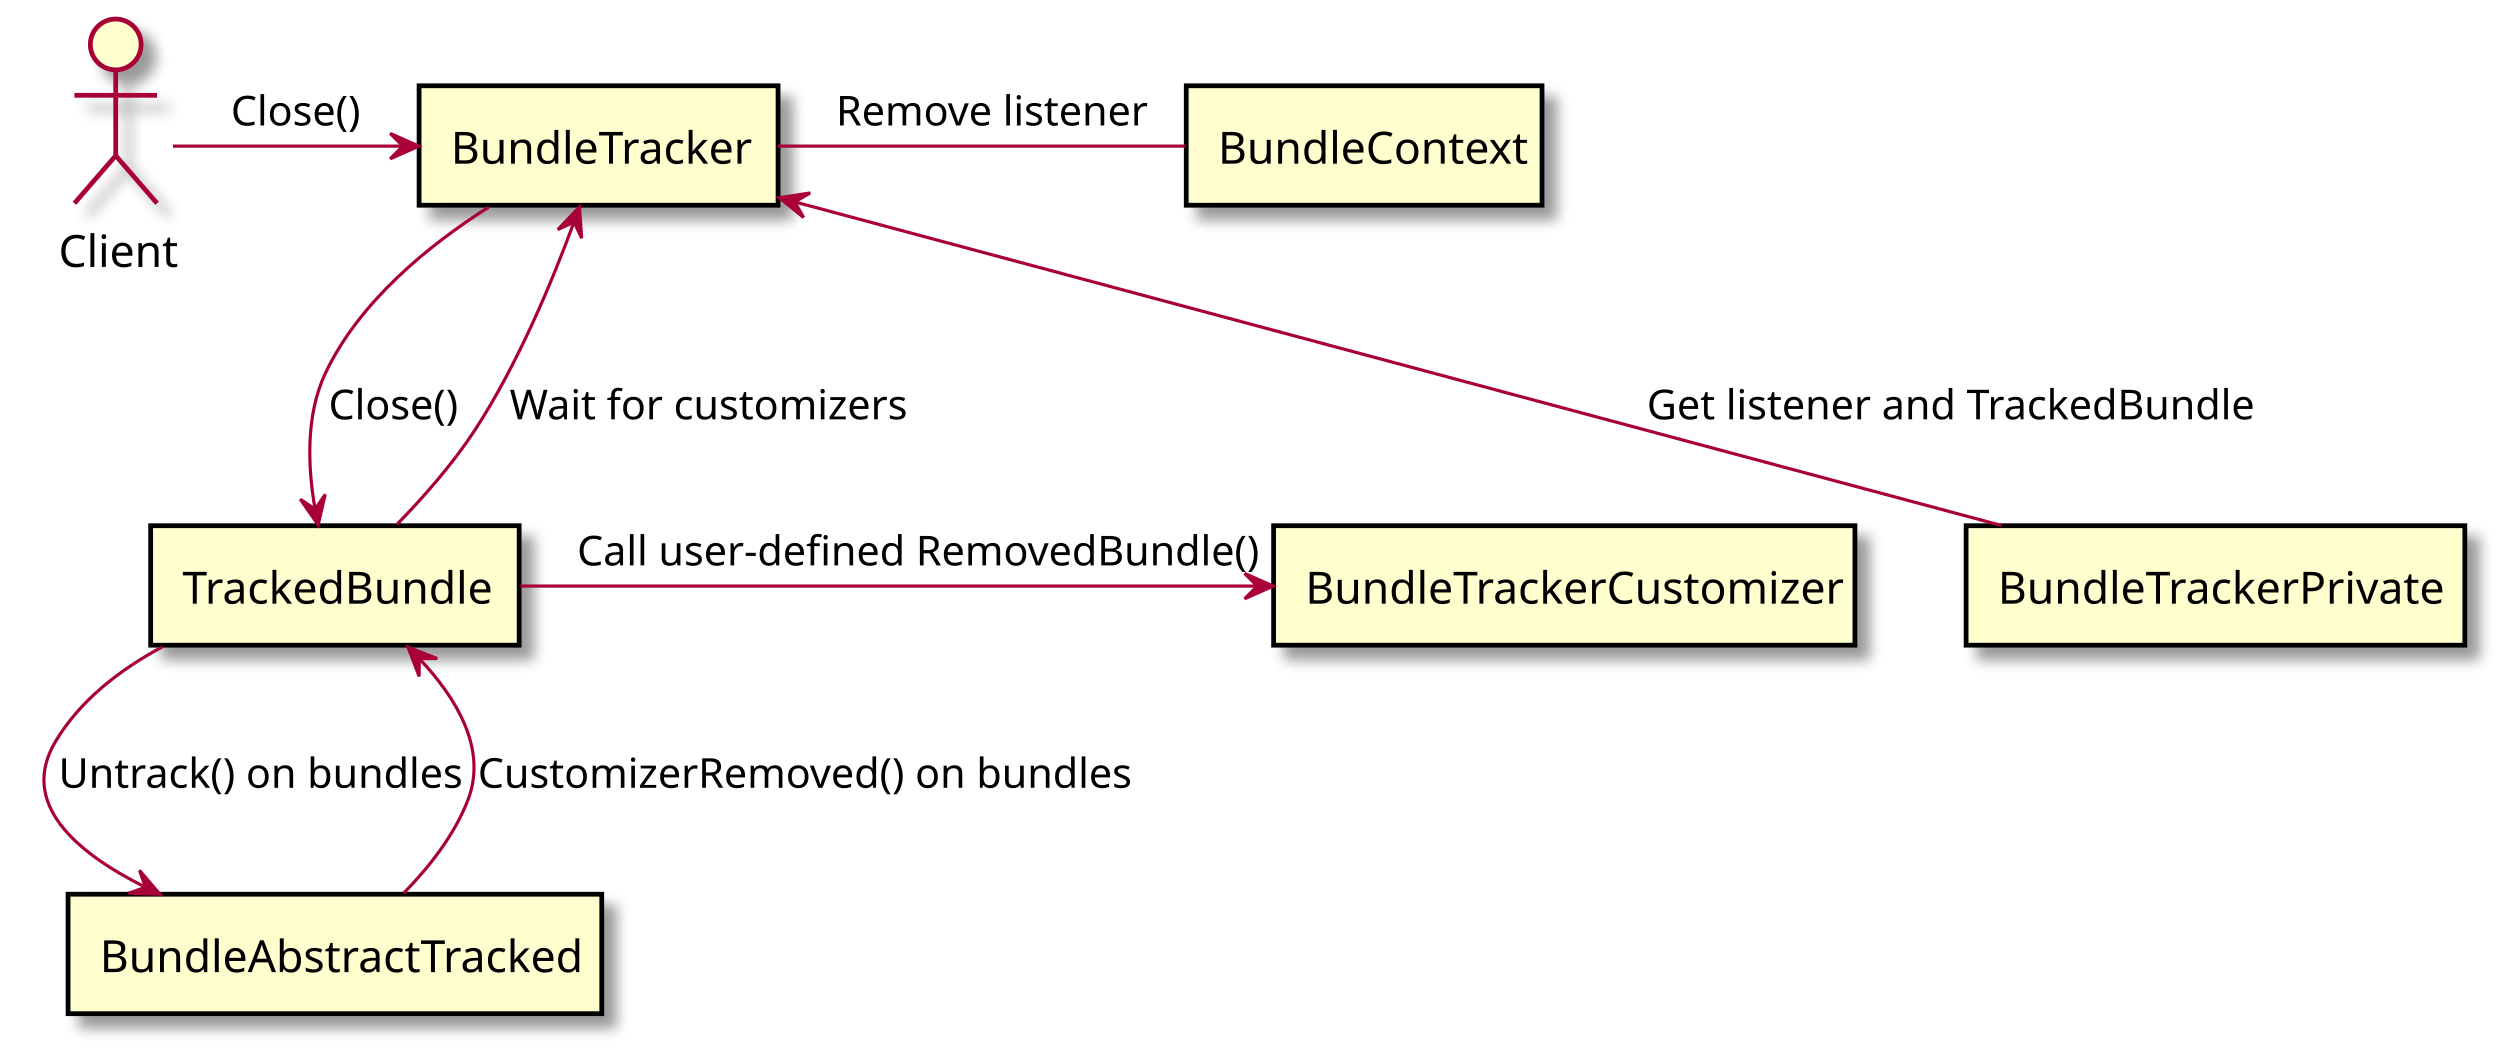
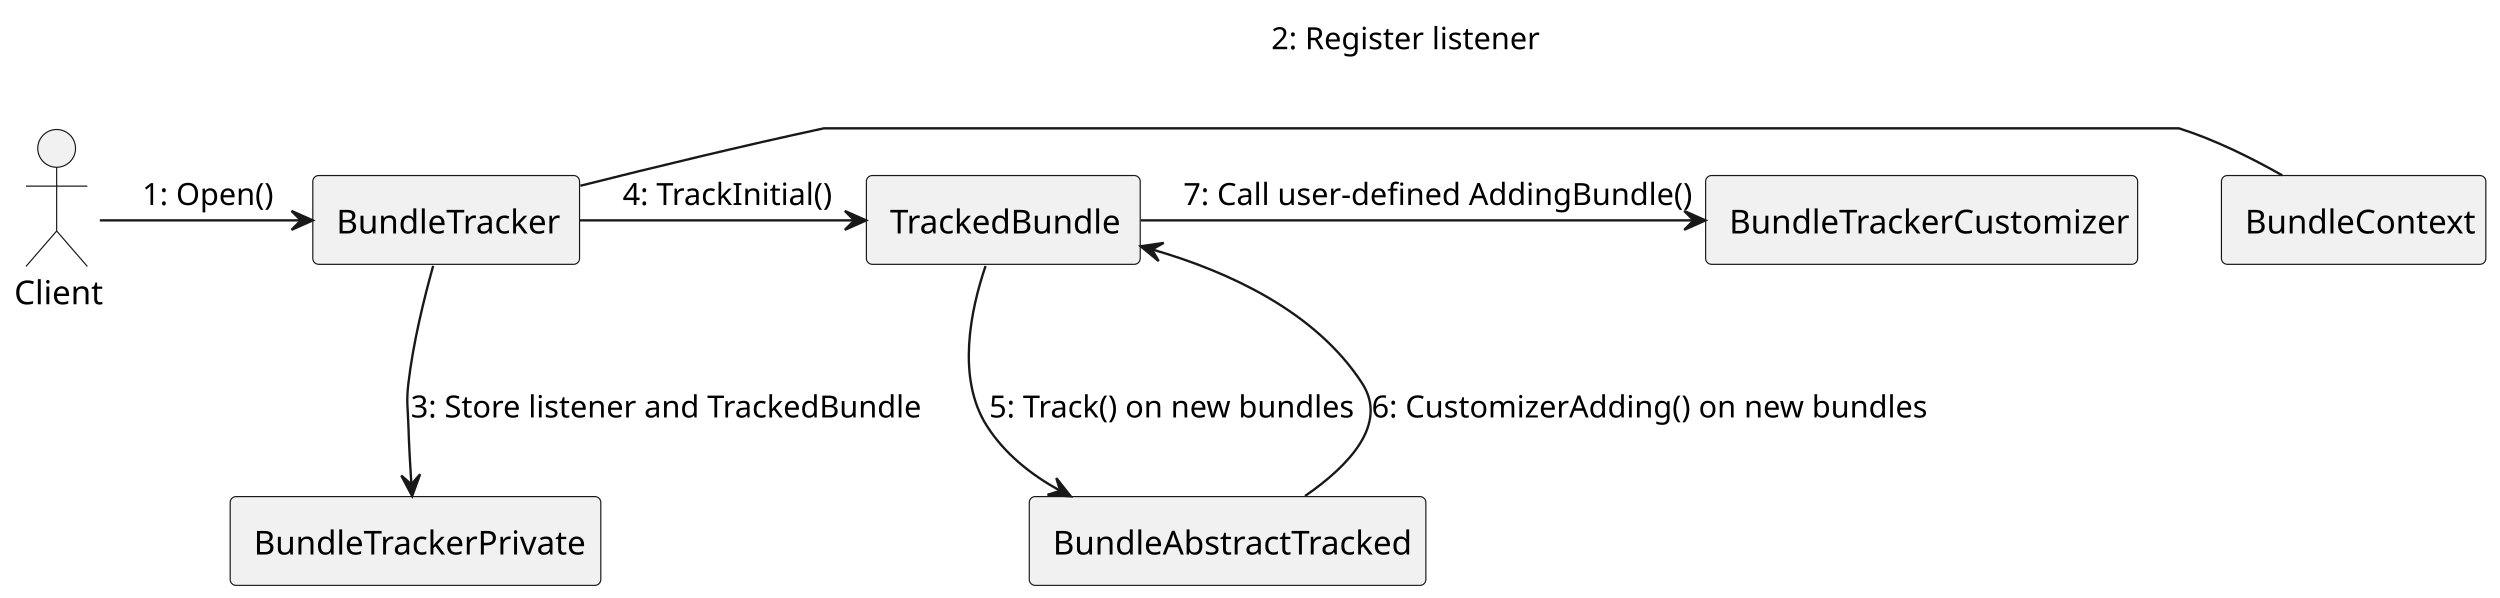
- <svg xmlns="http://www.w3.org/2000/svg" contentScriptType="application/ecmascript" contentStyleType="text/css" height="331px" preserveAspectRatio="none" style="width:787px;height:331px;background:#FFFFFF;" version="1.1" viewBox="0 0 787 331" width="787px" zoomAndPan="magnify">
-   <defs>
-     <filter height="300%" id="fmt6pu4b64gn5" width="300%" x="-1" y="-1">
-       <feGaussianBlur result="blurOut" stdDeviation="2.0" />
-       <feColorMatrix in="blurOut" result="blurOut2" type="matrix" values="0 0 0 0 0 0 0 0 0 0 0 0 0 0 0 0 0 0 .4 0" />
-       <feOffset dx="4.0" dy="4.0" in="blurOut2" result="blurOut3" />
-       <feBlend in="SourceGraphic" in2="blurOut3" mode="normal" />
-     </filter>
-   </defs>
+ <svg xmlns="http://www.w3.org/2000/svg" contentStyleType="text/css" height="253px" preserveAspectRatio="none" style="width:1059px;height:253px;background:#FFFFFF;" version="1.1" viewBox="0 0 1059 253" width="1059px" zoomAndPan="magnify">
+   <defs />
  <g>
-     <ellipse cx="36.43" cy="14" fill="#FEFECE" filter="url(#fmt6pu4b64gn5)" rx="8" ry="8" style="stroke:#A80036;stroke-width:1.5;" />
-     <path d="M36.43,22 L36.43,49 M23.43,30 L49.43,30 M36.43,49 L23.43,64 M36.43,49 L49.43,64 " fill="none" filter="url(#fmt6pu4b64gn5)" style="stroke:#A80036;stroke-width:1.5;" />
-     <text fill="#000000" font-family="sans-serif" font-size="14" lengthAdjust="spacing" textLength="36" x="18.43" y="84.033">Client</text>
-     <rect fill="#FEFECE" filter="url(#fmt6pu4b64gn5)" height="37.609" style="stroke:#000000;stroke-width:1.5;" width="113" x="131.93" y="27" />
-     <text fill="#000000" font-family="sans-serif" font-size="14" lengthAdjust="spacing" textLength="93" x="141.93" y="51.533">BundleTracker</text>
-     <rect fill="#FEFECE" filter="url(#fmt6pu4b64gn5)" height="37.609" style="stroke:#000000;stroke-width:1.5;" width="157" x="618.93" y="165.5" />
-     <text fill="#000000" font-family="sans-serif" font-size="14" lengthAdjust="spacing" textLength="137" x="628.93" y="190.033">BundleTrackerPrivate</text>
-     <rect fill="#FEFECE" filter="url(#fmt6pu4b64gn5)" height="37.609" style="stroke:#000000;stroke-width:1.5;" width="116" x="47.43" y="165.5" />
-     <text fill="#000000" font-family="sans-serif" font-size="14" lengthAdjust="spacing" textLength="96" x="57.43" y="190.033">TrackedBundle</text>
-     <rect fill="#FEFECE" filter="url(#fmt6pu4b64gn5)" height="37.609" style="stroke:#000000;stroke-width:1.5;" width="112" x="373.43" y="27" />
-     <text fill="#000000" font-family="sans-serif" font-size="14" lengthAdjust="spacing" textLength="92" x="383.43" y="51.533">BundleContext</text>
-     <rect fill="#FEFECE" filter="url(#fmt6pu4b64gn5)" height="37.609" style="stroke:#000000;stroke-width:1.5;" width="168" x="21.43" y="281.5" />
-     <text fill="#000000" font-family="sans-serif" font-size="14" lengthAdjust="spacing" textLength="148" x="31.43" y="306.033">BundleAbstractTracked</text>
-     <rect fill="#FEFECE" filter="url(#fmt6pu4b64gn5)" height="37.609" style="stroke:#000000;stroke-width:1.5;" width="183" x="400.93" y="165.5" />
-     <text fill="#000000" font-family="sans-serif" font-size="14" lengthAdjust="spacing" textLength="163" x="410.93" y="190.033">BundleTrackerCustomizer</text>
-     <path d="M54.46,46 C72.3,46 100.63,46 126.66,46 " fill="none" id="Client-to-BT" style="stroke:#A80036;stroke-width:1.0;" />
-     <polygon fill="#A80036" points="131.83,46,122.83,42,126.83,46,122.83,50,131.83,46" style="stroke:#A80036;stroke-width:1.0;" />
-     <text fill="#000000" font-family="sans-serif" font-size="13" lengthAdjust="spacing" textLength="41" x="72.68" y="39.495">Close()</text>
-     <path d="M250.41,63.62 C346.51,89.39 530.72,138.79 630.02,165.42 " fill="none" id="BT-backto-BTP" style="stroke:#A80036;stroke-width:1.0;" />
-     <polygon fill="#A80036" points="245.33,62.26,252.981,68.462,250.158,63.56,255.06,60.737,245.33,62.26" style="stroke:#A80036;stroke-width:1.0;" />
-     <text fill="#000000" font-family="sans-serif" font-size="13" lengthAdjust="spacing" textLength="182" x="518.43" y="131.995">Get listener and TrackedBundle</text>
-     <path d="M180.6,70.17 C173.8,88.66 162.94,114.81 149.43,135.5 C142.5,146.1 133.22,156.61 124.96,165.09 " fill="none" id="BT-backto-TB" style="stroke:#A80036;stroke-width:1.0;" />
-     <polygon fill="#A80036" points="182.41,65.17,175.587,72.273,180.709,69.872,183.11,74.994,182.41,65.17" style="stroke:#A80036;stroke-width:1.0;" />
-     <text fill="#000000" font-family="sans-serif" font-size="13" lengthAdjust="spacing" textLength="120" x="160.43" y="131.995">Wait for customizers</text>
-     <path d="M153.8,65.22 C134.83,77.26 113.08,94.99 102.43,117.5 C96.19,130.68 96.88,147.05 99.17,160.18 " fill="none" id="BT-to-TB" style="stroke:#A80036;stroke-width:1.0;" />
-     <polygon fill="#A80036" points="100.15,165.23,102.377,155.636,99.205,160.32,94.522,157.148,100.15,165.23" style="stroke:#A80036;stroke-width:1.0;" />
-     <text fill="#000000" font-family="sans-serif" font-size="13" lengthAdjust="spacing" textLength="41" x="103.43" y="131.995">Close()</text>
-     <path d="M244.93,46 C283.61,46 334.67,46 373.28,46 " fill="none" id="BT-BC" style="stroke:#A80036;stroke-width:1.0;" />
-     <text fill="#000000" font-family="sans-serif" font-size="13" lengthAdjust="spacing" textLength="92" x="263.18" y="39.495">Remove listener</text>
-     <path d="M51.11,203.62 C37.79,210.77 25.15,220.48 17.43,233.5 C6,252.74 23.48,268.2 45.79,279.3 " fill="none" id="TB-to-BAT" style="stroke:#A80036;stroke-width:1.0;" />
-     <polygon fill="#A80036" points="50.31,281.47,43.914,273.981,45.799,279.314,40.465,281.199,50.31,281.47" style="stroke:#A80036;stroke-width:1.0;" />
-     <text fill="#000000" font-family="sans-serif" font-size="13" lengthAdjust="spacing" textLength="120" x="18.43" y="247.995">Untrack() on bundles</text>
-     <path d="M127.09,281.15 C135.09,272.99 143.22,262.69 147.43,251.5 C153.36,235.71 143.66,219.72 132.09,207.43 " fill="none" id="BAT-to-TB" style="stroke:#A80036;stroke-width:1.0;" />
-     <polygon fill="#A80036" points="128.46,203.73,131.94,212.944,131.974,207.287,137.631,207.321,128.46,203.73" style="stroke:#A80036;stroke-width:1.0;" />
-     <text fill="#000000" font-family="sans-serif" font-size="13" lengthAdjust="spacing" textLength="194" x="150.43" y="247.995">CustomizerRemoved() on bundles</text>
-     <path d="M163.78,184.5 C225.13,184.5 322.67,184.5 395.58,184.5 " fill="none" id="TB-to-BTC" style="stroke:#A80036;stroke-width:1.0;" />
-     <polygon fill="#A80036" points="400.79,184.5,391.79,180.5,395.79,184.5,391.79,188.5,400.79,184.5" style="stroke:#A80036;stroke-width:1.0;" />
-     <text fill="#000000" font-family="sans-serif" font-size="13" lengthAdjust="spacing" textLength="201" x="181.68" y="177.995">Call user-defined RemovedBundle()</text>
+     <g id="elem_Client">
+       <ellipse cx="24" cy="62.856" fill="#F1F1F1" rx="8" ry="8" style="stroke:#181818;stroke-width:0.5;" />
+       <path d="M24,70.856 L24,97.856 M11,78.856 L37,78.856 M24,97.856 L11,112.856 M24,97.856 L37,112.856 " fill="none" style="stroke:#181818;stroke-width:0.5;" />
+       <text fill="#000000" font-family="sans-serif" font-size="14" lengthAdjust="spacing" textLength="36" x="6" y="128.89">Client</text>
+     </g>
+     <g id="elem_BT">
+       <rect fill="#F1F1F1" height="37.609" rx="2.5" ry="2.5" style="stroke:#181818;stroke-width:0.5;" width="113" x="132.5" y="74.356" />
+       <text fill="#000000" font-family="sans-serif" font-size="14" lengthAdjust="spacing" textLength="93" x="142.5" y="98.89">BundleTracker</text>
+     </g>
+     <g id="elem_BTP">
+       <rect fill="#F1F1F1" height="37.609" rx="2.5" ry="2.5" style="stroke:#181818;stroke-width:0.5;" width="157" x="97.5" y="210.356" />
+       <text fill="#000000" font-family="sans-serif" font-size="14" lengthAdjust="spacing" textLength="137" x="107.5" y="234.89">BundleTrackerPrivate</text>
+     </g>
+     <g id="elem_TB">
+       <rect fill="#F1F1F1" height="37.609" rx="2.5" ry="2.5" style="stroke:#181818;stroke-width:0.5;" width="116" x="367" y="74.356" />
+       <text fill="#000000" font-family="sans-serif" font-size="14" lengthAdjust="spacing" textLength="96" x="377" y="98.89">TrackedBundle</text>
+     </g>
+     <g id="elem_BC">
+       <rect fill="#F1F1F1" height="37.609" rx="2.5" ry="2.5" style="stroke:#181818;stroke-width:0.5;" width="112" x="941" y="74.356" />
+       <text fill="#000000" font-family="sans-serif" font-size="14" lengthAdjust="spacing" textLength="92" x="951" y="98.89">BundleContext</text>
+     </g>
+     <g id="elem_BAT">
+       <rect fill="#F1F1F1" height="37.609" rx="2.5" ry="2.5" style="stroke:#181818;stroke-width:0.5;" width="168" x="436" y="210.356" />
+       <text fill="#000000" font-family="sans-serif" font-size="14" lengthAdjust="spacing" textLength="148" x="446" y="234.89">BundleAbstractTracked</text>
+     </g>
+     <g id="elem_BTC">
+       <rect fill="#F1F1F1" height="37.609" rx="2.5" ry="2.5" style="stroke:#181818;stroke-width:0.5;" width="183" x="722.5" y="74.356" />
+       <text fill="#000000" font-family="sans-serif" font-size="14" lengthAdjust="spacing" textLength="163" x="732.5" y="98.89">BundleTrackerCustomizer</text>
+     </g>
+     <g id="link_Client_BT">
+       <path d="M42.29,93.356 C62.75,93.356 97.01,93.356 127.28,93.356 " fill="none" id="Client-to-BT" style="stroke:#181818;stroke-width:1.0;" />
+       <polygon fill="#181818" points="132.49,93.356,123.49,89.356,127.49,93.356,123.49,97.356,132.49,93.356" style="stroke:#181818;stroke-width:1.0;" />
+       <text fill="#000000" font-family="sans-serif" font-size="13" lengthAdjust="spacing" textLength="54" x="60.25" y="86.852">1: Open()</text>
+     </g>
+     <g id="link_BT_BC">
+       <path d="M245.84,78.686 C276.34,71.026 314.62,61.736 349,54.356 C349,54.356 923,54.356 923,54.356 C938.09,59.126 953.75,66.906 966.75,74.266 " fill="none" id="BT-BC" style="stroke:#181818;stroke-width:1.0;" />
+       <text fill="#000000" font-family="sans-serif" font-size="13" lengthAdjust="spacing" textLength="109" x="538.5" y="20.852">2: Register listener</text>
+     </g>
+     <g id="link_BT_BTP">
+       <path d="M183.49,112.626 C179.69,126.196 174.99,145.246 173,162.356 C172.08,170.306 172.75,172.356 173,180.356 C173.25,188.356 173.73,197.096 174.24,204.906 " fill="none" id="BT-to-BTP" style="stroke:#181818;stroke-width:1.0;" />
+       <polygon fill="#181818" points="174.59,210.136,177.963,200.883,174.247,205.148,169.982,201.432,174.59,210.136" style="stroke:#181818;stroke-width:1.0;" />
+       <text fill="#000000" font-family="sans-serif" font-size="13" lengthAdjust="spacing" textLength="207" x="174" y="176.852">3: Store listener and TrackedBundle</text>
+     </g>
+     <g id="link_BT_TB">
+       <path d="M245.53,93.356 C280.49,93.356 325.44,93.356 361.61,93.356 " fill="none" id="BT-to-TB" style="stroke:#181818;stroke-width:1.0;" />
+       <polygon fill="#181818" points="366.88,93.356,357.88,89.356,361.88,93.356,357.88,97.356,366.88,93.356" style="stroke:#181818;stroke-width:1.0;" />
+       <text fill="#000000" font-family="sans-serif" font-size="13" lengthAdjust="spacing" textLength="85" x="263.75" y="86.852">4: TrackInitial()</text>
+     </g>
+     <g id="link_TB_BAT">
+       <path d="M417.48,112.686 C411.18,131.226 405.08,159.996 418,180.356 C425.47,192.126 436.69,201.066 448.98,207.836 " fill="none" id="TB-to-BAT" style="stroke:#181818;stroke-width:1.0;" />
+       <polygon fill="#181818" points="453.55,210.236,447.446,202.507,449.125,207.91,443.723,209.588,453.55,210.236" style="stroke:#181818;stroke-width:1.0;" />
+       <text fill="#000000" font-family="sans-serif" font-size="13" lengthAdjust="spacing" textLength="149" x="419" y="176.852">5: Track() on new bundles</text>
+     </g>
+     <g id="link_BAT_TB">
+       <path d="M552.81,210.116 C571.16,197.436 588.28,179.766 577,162.356 C557.37,132.076 520.75,115.156 488.37,105.766 " fill="none" id="BAT-to-TB" style="stroke:#181818;stroke-width:1.0;" />
+       <polygon fill="#181818" points="483.21,104.326,490.804,110.597,488.026,105.67,492.954,102.892,483.21,104.326" style="stroke:#181818;stroke-width:1.0;" />
+       <text fill="#000000" font-family="sans-serif" font-size="13" lengthAdjust="spacing" textLength="223" x="581" y="176.852">6: CustomizerAdding() on new bundles</text>
+     </g>
+     <g id="link_TB_BTC">
+       <path d="M483.24,93.356 C545.02,93.356 643.67,93.356 717.18,93.356 " fill="none" id="TB-to-BTC" style="stroke:#181818;stroke-width:1.0;" />
+       <polygon fill="#181818" points="722.43,93.356,713.43,89.356,717.43,93.356,713.43,97.356,722.43,93.356" style="stroke:#181818;stroke-width:1.0;" />
+       <text fill="#000000" font-family="sans-serif" font-size="13" lengthAdjust="spacing" textLength="203" x="501.25" y="86.852">7: Call user-defined AddingBundle()</text>
+     </g>
  </g>
</svg>
